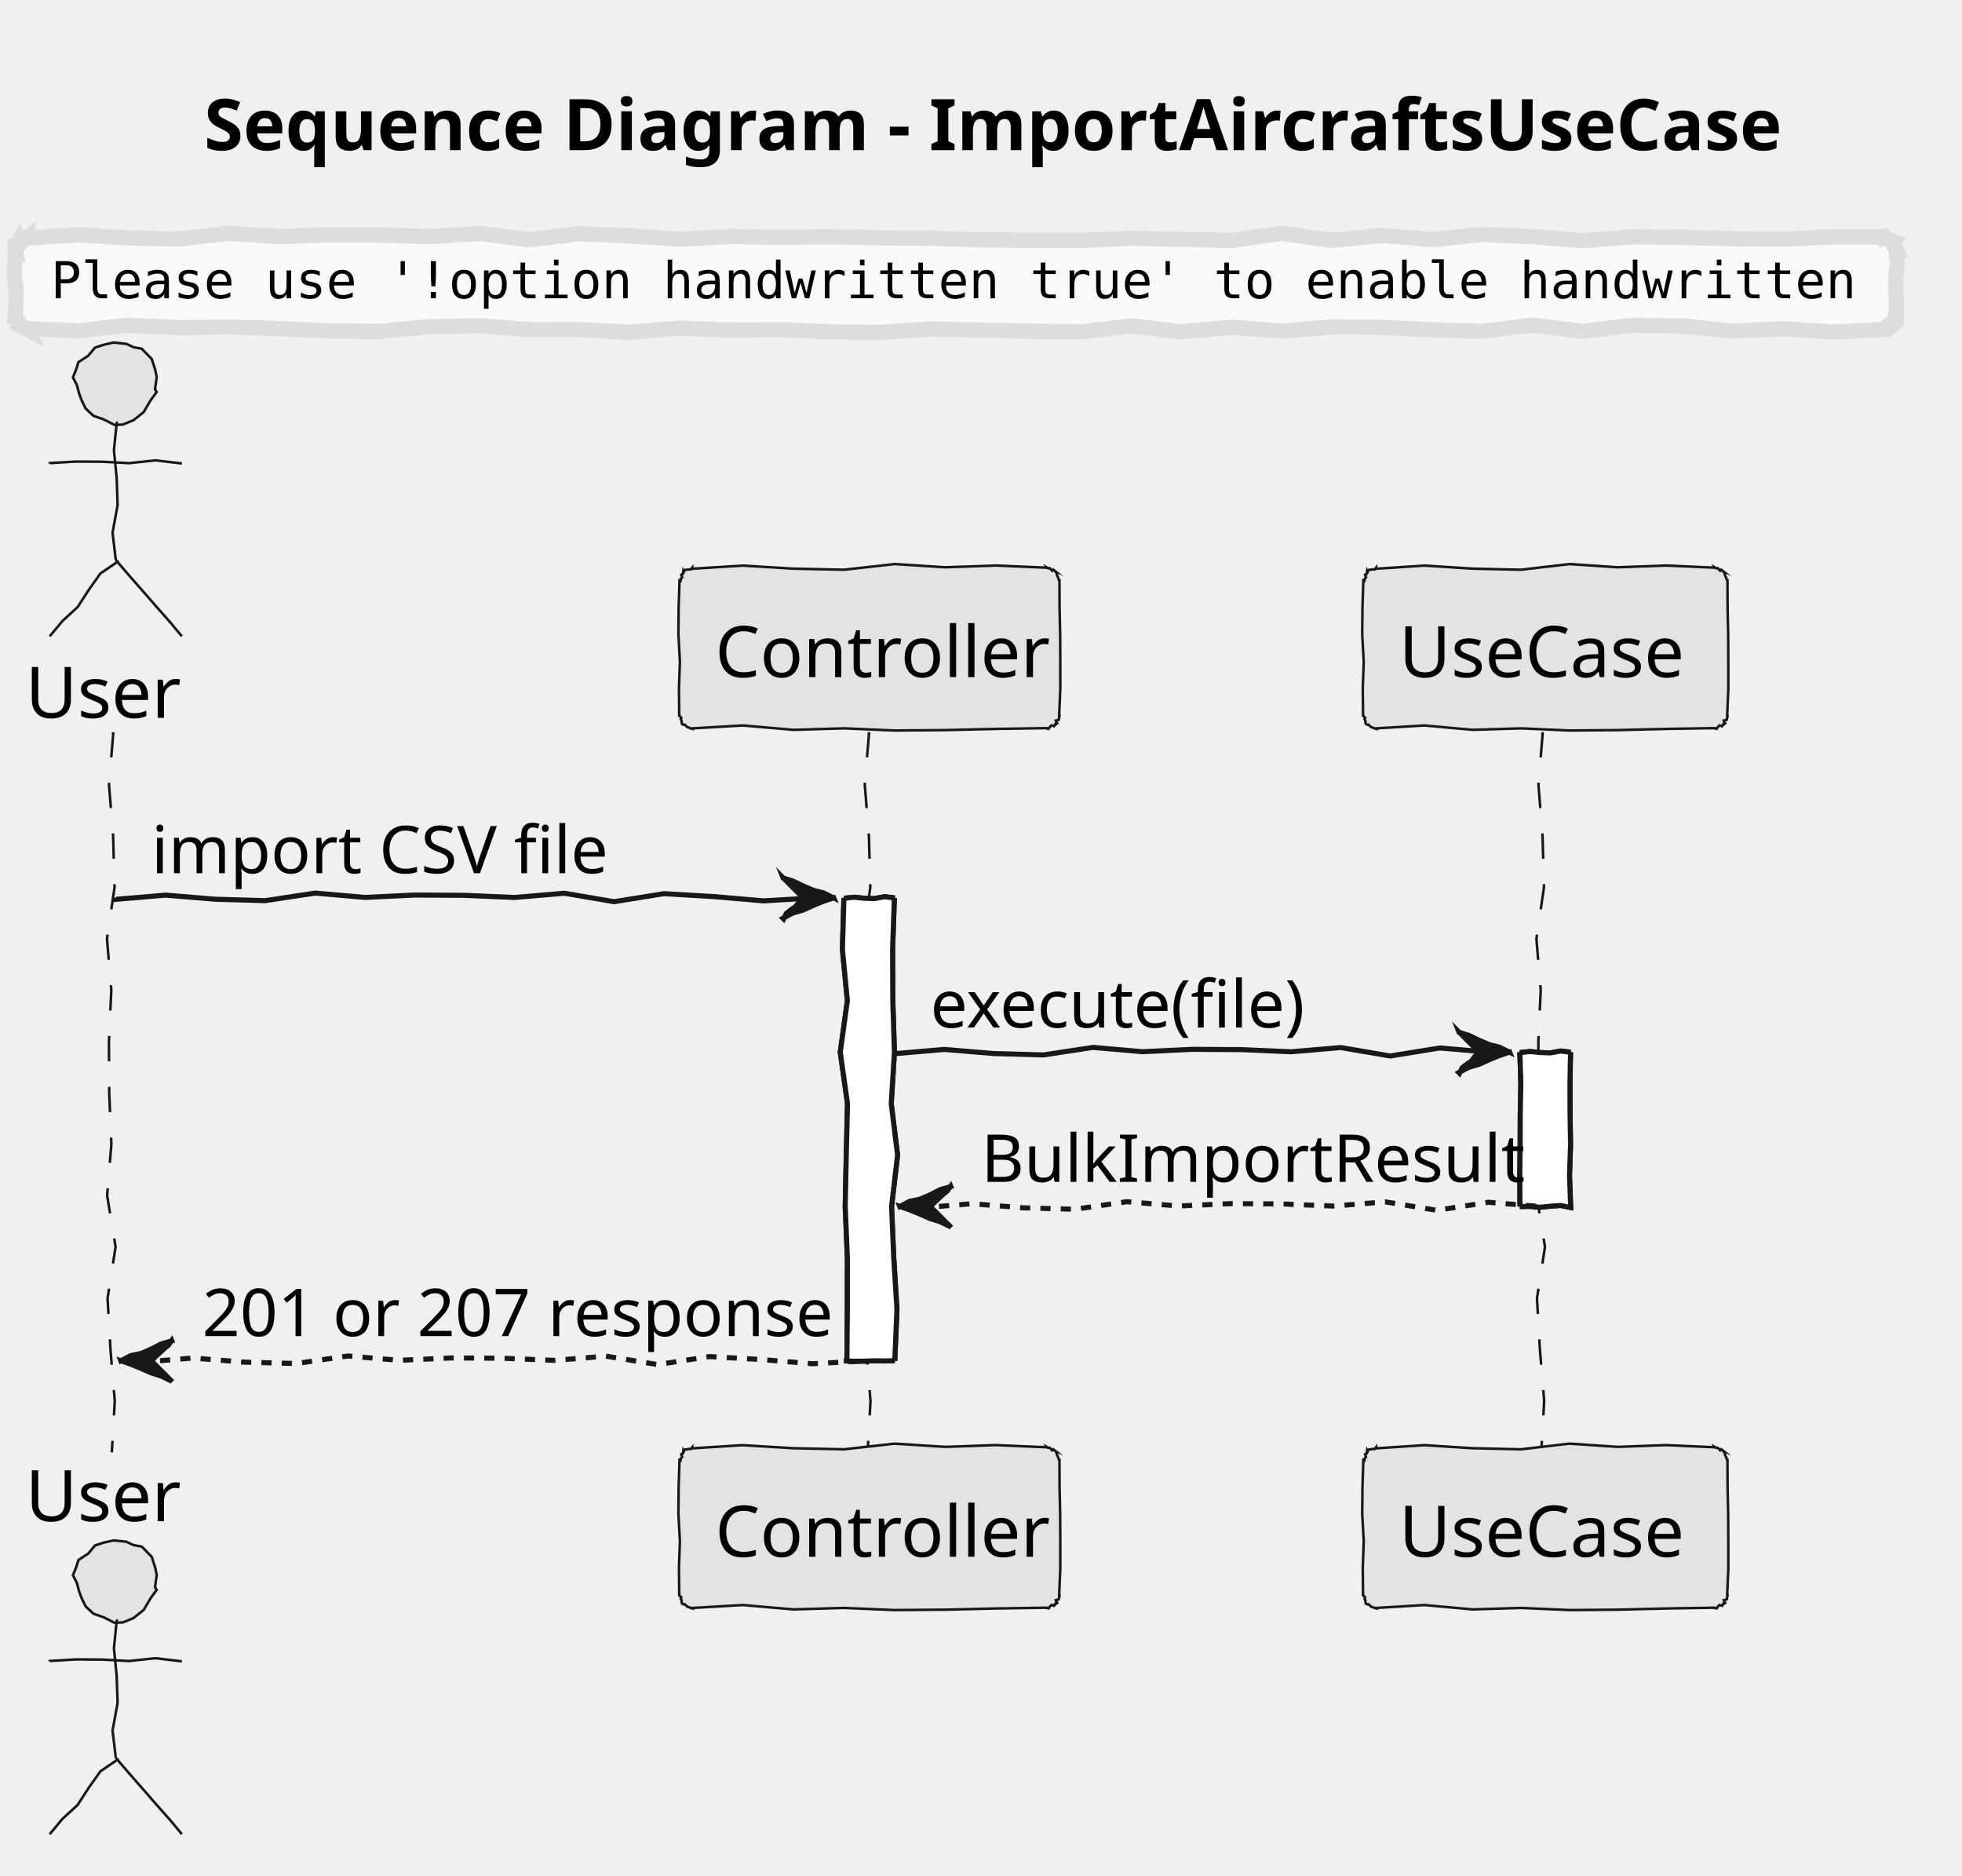
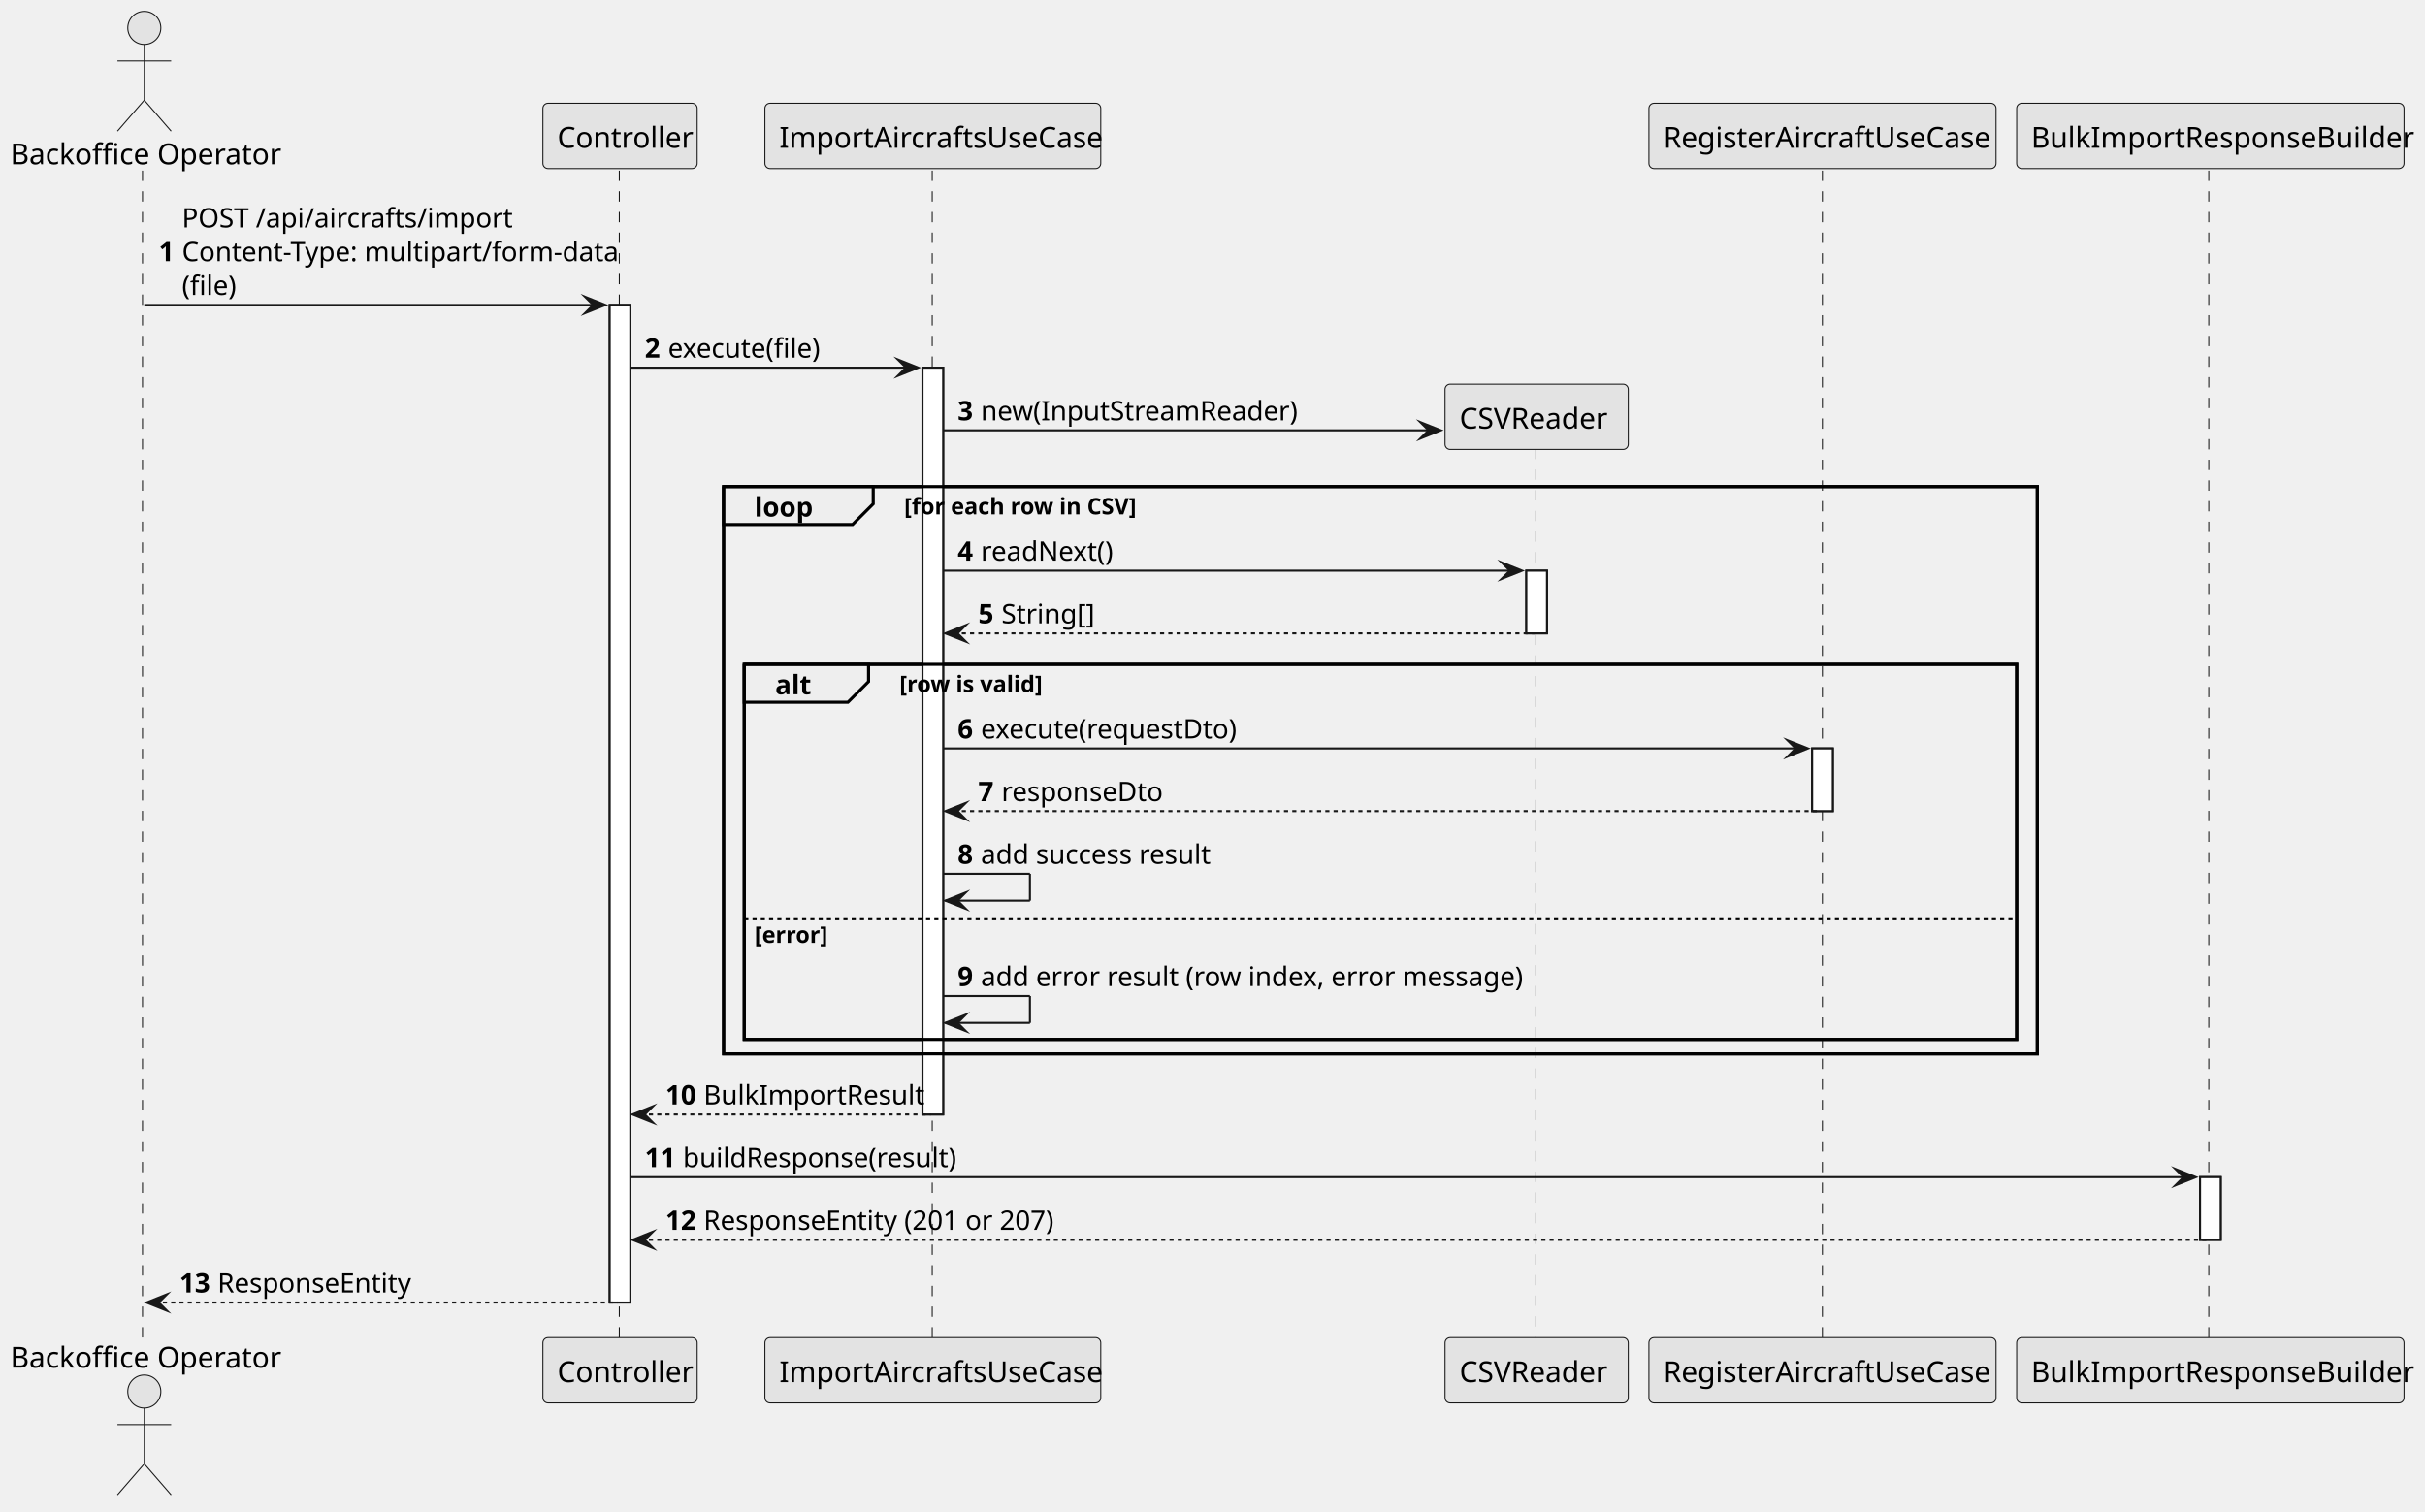
- <svg xmlns="http://www.w3.org/2000/svg" contentStyleType="text/css" data-diagram-type="SEQUENCE" height="369px" preserveAspectRatio="none" style="width:386px;height:369px;background:#FFFFFF;" version="1.1" viewBox="0 0 386 369" width="386px" zoomAndPan="magnify">
+ <svg xmlns="http://www.w3.org/2000/svg" contentStyleType="text/css" data-diagram-type="SEQUENCE" height="732px" preserveAspectRatio="none" style="width:1174px;height:732px;background:#FFFFFF;" version="1.1" viewBox="0 0 1174 732" width="1174px" zoomAndPan="magnify">
  <defs />
  <g>
-     <g class="title" data-source-line="7">
-       <text fill="#000000" font-family="FG Virgil" font-size="14" font-weight="700" lengthAdjust="spacing" textLength="298.772" x="40.144" y="29.533">Sequence Diagram - ImportAircraftsUseCase</text>
-     </g>
-     <polygon fill="#F9F9F9" points="5.5,46.609,5.5,46.82,15.366,46.195,25.233,46.803,35.099,47.009,44.966,45.896,54.832,46.532,64.699,46.183,74.565,46.226,84.432,46.541,94.298,45.918,104.165,47.163,114.031,45.979,123.897,46.412,133.764,47.041,143.63,46.524,153.497,46.678,163.363,46.577,173.23,46.788,183.096,46.849,192.963,47.195,202.829,47.28,212.695,47.289,222.562,46.864,232.428,47.073,242.295,47.312,252.161,45.888,262.028,47.288,271.894,46.313,281.761,47.143,291.627,46.114,301.493,46.541,311.36,47.351,321.226,46.561,331.093,46.715,340.959,46.948,350.826,47.026,360.692,46.605,370.559,46.609,370.595,46.698,370.839,46.58,371.302,46.99,371.689,47.218,372.029,47.332,372.326,47.342,372.515,47.42,372.324,47.633,372.418,47.965,372.574,48.323,372.894,48.748,373.059,49.109,372.993,49.109,373.286,51.721,373,54.332,372.944,56.943,373.135,59.555,373.059,62.166,372.853,62.081,372.752,62.453,372.966,62.956,372.753,63.282,372.699,63.674,372.326,63.934,372.285,63.835,372.014,64.178,371.695,64.409,371.205,64.228,370.9,64.49,370.559,64.666,370.559,64.792,360.692,65.318,350.826,64.662,340.959,65.129,331.093,64.112,321.226,63.989,311.36,65.17,301.493,63.949,291.627,65.175,281.761,64.873,271.894,64.398,262.028,64.312,252.161,65.125,242.295,64.367,232.428,65.258,222.562,64.113,212.695,65.283,202.829,65.15,192.963,64.911,183.096,64.713,173.23,65.393,163.363,65.28,153.497,64.835,143.63,64.934,133.764,64.536,123.897,65.382,114.031,64.821,104.165,64.839,94.298,64.058,84.432,64.261,74.565,65.197,64.699,65.096,54.832,64.623,44.966,64.344,35.099,64.447,25.233,63.98,15.366,65.081,5.5,64.666,5.594,64.894,5.214,64.682,4.881,64.587,4.422,64.185,4.097,64.107,3.732,63.934,3.613,63.884,3.673,63.617,3.515,63.258,3.463,62.944,3.076,62.49,3,62.166,2.955,62.166,3.148,59.555,3.189,56.943,2.829,54.332,2.935,51.721,3,49.109,3.046,49.128,2.958,48.678,3.402,48.447,3.519,48.082,3.555,47.682,3.732,47.342,3.75,47.385,4.179,47.42,4.399,46.952,4.833,46.999,5.183,46.844,5.5,46.609" style="stroke:#DDDDDD;stroke-width:3;stroke-linejoin:miter;stroke-miterlimit:10;" />
-     <text fill="#000000" font-family="monospace" font-size="10" lengthAdjust="spacing" textLength="354.058" x="10" y="58.666">Please use '!option handwritten true' to enable handwritten</text>
-     <g>
-       <polygon fill="#FFFFFF" points="166.033,176.627,166.033,176.697,168.033,176.489,170.033,176.691,172.033,176.76,174.033,176.389,176.033,176.627,175.955,176.627,175.606,186.744,175.649,196.861,175.965,206.978,175.341,217.096,176.586,227.213,175.402,237.33,175.835,247.447,176.465,257.565,176.033,267.682,176.033,267.653,174.033,267.704,172.033,267.671,170.033,267.741,168.033,267.761,166.033,267.682,166.618,267.682,166.704,257.565,166.712,247.447,166.287,237.33,166.496,227.213,166.735,217.096,165.311,206.978,166.711,196.861,165.736,186.744,166.033,176.627" style="stroke:#181818;stroke-width:1;stroke-linejoin:miter;stroke-miterlimit:10;" />
-     </g>
-     <g>
-       <polygon fill="#FFFFFF" points="299.012,206.978,299.012,207.049,301.012,206.84,303.012,207.043,305.012,207.112,307.012,206.741,309.012,206.978,308.986,206.978,308.87,213.049,308.884,219.119,308.989,225.19,308.781,231.26,309.012,237.33,309.012,237.515,307.012,237.12,305.012,237.264,303.012,237.474,301.012,237.302,299.012,237.33,299.034,237.33,299.001,231.26,299.071,225.19,299.091,219.119,299.207,213.049,299.012,206.978" style="stroke:#181818;stroke-width:1;stroke-linejoin:miter;stroke-miterlimit:10;" />
-     </g>
-     <g class="participant-lifeline" data-entity-uid="part1" data-qualified-name="user" data-source-line="9" id="part1-lifeline">
-       <g>
-         <polygon fill="#000000" fill-opacity="0" points="18.779,144.275,18.779,144.345,20.379,144.137,21.979,144.34,23.579,144.409,25.179,144.038,26.779,144.275,26.702,144.275,26.353,154.376,26.396,164.476,26.711,174.577,26.088,184.677,27.333,194.778,26.149,204.878,26.581,214.978,27.211,225.079,26.694,235.179,26.848,245.28,26.747,255.38,26.958,265.481,27.018,275.581,26.779,285.682,26.779,285.877,25.179,285.905,23.579,285.908,21.979,285.767,20.379,285.836,18.779,285.682,19.482,285.682,18.058,275.581,19.458,265.481,18.483,255.38,19.313,245.28,18.284,235.179,18.711,225.079,19.521,214.978,18.731,204.878,18.885,194.778,19.118,184.677,19.195,174.577,18.775,164.476,19.067,154.376,18.779,144.275" />
-         <path d="M22,144.275 L22.28,144.275 L21.448,154.376 L22.258,164.476 L22.533,174.577 L21.049,184.677 L21.896,194.778 L21.431,204.878 L21.489,214.978 L21.909,225.079 L21.078,235.179 L22.738,245.28 L21.16,255.38 L21.736,265.481 L22.576,275.581 L22,285.682" fill="none" style="stroke:#181818;stroke-width:0.5;stroke-dasharray:5,5;" />
-       </g>
-     </g>
-     <g class="participant-lifeline" data-entity-uid="part2" data-qualified-name="ctrl" data-source-line="10" id="part2-lifeline">
-       <g>
-         <polygon fill="#000000" fill-opacity="0" points="167.033,144.275,167.033,144.345,168.633,144.137,170.233,144.34,171.833,144.409,173.433,144.038,175.033,144.275,174.955,144.275,174.606,154.376,174.649,164.476,174.965,174.577,174.341,184.677,175.586,194.778,174.402,204.878,174.835,214.978,175.465,225.079,174.947,235.179,175.101,245.28,175.001,255.38,175.211,265.481,175.272,275.581,175.033,285.682,175.033,285.877,173.433,285.905,171.833,285.908,170.233,285.767,168.633,285.836,167.033,285.682,167.735,285.682,166.311,275.581,167.711,265.481,166.736,255.38,167.566,245.28,166.538,235.179,166.964,225.079,167.774,214.978,166.984,204.878,167.138,194.778,167.371,184.677,167.449,174.577,167.029,164.476,167.32,154.376,167.033,144.275" />
-         <path d="M170.688,144.275 L170.968,144.275 L170.136,154.376 L170.946,164.476 L171.221,174.577 L169.737,184.677 L170.584,194.778 L170.119,204.878 L170.177,214.978 L170.597,225.079 L169.766,235.179 L171.426,245.28 L169.848,255.38 L170.424,265.481 L171.264,275.581 L170.688,285.682" fill="none" style="stroke:#181818;stroke-width:0.5;stroke-dasharray:5,5;" />
-       </g>
-     </g>
-     <g class="participant-lifeline" data-entity-uid="part3" data-qualified-name="uc" data-source-line="11" id="part3-lifeline">
-       <g>
-         <polygon fill="#000000" fill-opacity="0" points="300.012,144.275,300.012,144.345,301.612,144.137,303.212,144.34,304.812,144.409,306.412,144.038,308.012,144.275,307.934,144.275,307.585,154.376,307.628,164.476,307.944,174.577,307.32,184.677,308.565,194.778,307.381,204.878,307.814,214.978,308.444,225.079,307.926,235.179,308.08,245.28,307.98,255.38,308.19,265.481,308.251,275.581,308.012,285.682,308.012,285.877,306.412,285.905,304.812,285.908,303.212,285.767,301.612,285.836,300.012,285.682,300.714,285.682,299.291,275.581,300.69,265.481,299.715,255.38,300.546,245.28,299.517,235.179,299.943,225.079,300.753,214.978,299.963,204.878,300.117,194.778,300.35,184.677,300.428,174.577,300.008,164.476,300.299,154.376,300.012,144.275" />
-         <path d="M303.222,144.275 L303.502,144.275 L302.67,154.376 L303.48,164.476 L303.755,174.577 L302.271,184.677 L303.119,194.778 L302.654,204.878 L302.711,214.978 L303.131,225.079 L302.3,235.179 L303.96,245.28 L302.382,255.38 L302.959,265.481 L303.798,275.581 L303.222,285.682" fill="none" style="stroke:#181818;stroke-width:0.5;stroke-dasharray:5,5;" />
-       </g>
-     </g>
-     <g class="participant participant-head" data-entity-uid="part1" data-qualified-name="user" data-source-line="9" id="part1-head">
-       <text fill="#000000" font-family="FG Virgil" font-size="14" lengthAdjust="spacing" textLength="29.559" x="5" y="141.199">User</text>
-       <polygon fill="#E3E3E3" points="30.823,77.112,29.651,78.714,28.264,81.061,26.28,82.643,24.196,83.507,22.534,83.583,20.397,82.501,18.382,81.794,16.852,80.36,16.049,78.717,15.573,77.409,15.107,75.701,14.35,74.231,14.932,72.796,15.441,71.224,17.353,69.98,18.698,68.367,20.364,67.831,22.343,67.37,24.881,67.644,26.272,68.299,27.888,68.597,29.854,70.61,30.539,72.736,30.836,74.187,30.499,76.577" style="stroke:#181818;stroke-width:0.5;stroke-linejoin:miter;stroke-miterlimit:10;" />
-       <path d="M22.779,83.166 L22.966,83.166 L22.411,88.566 L22.951,93.966 L23.135,99.366 L22.145,104.766 L22.779,110.166 M9.779,91.166 L9.779,91.097 L14.979,90.787 L20.179,90.825 L25.379,91.105 L30.579,90.552 L35.779,91.166 M22.779,110.166 L23.151,110.488 L19.756,112.799 L17.447,116.051 L15.269,119.418 L12.322,122.116 L9.779,125.166 M22.779,110.166 L22.825,110.206 L25.358,113.147 L28.099,116.27 L30.74,119.305 L33.573,122.507 L35.779,125.166" fill="none" style="stroke:#181818;stroke-width:0.5;" />
-     </g>
-     <g class="participant participant-tail" data-entity-uid="part1" data-qualified-name="user" data-source-line="9" id="part1-tail">
-       <text fill="#000000" font-family="FG Virgil" font-size="14" lengthAdjust="spacing" textLength="29.559" x="5" y="299.215">User</text>
-       <polygon fill="#E3E3E3" points="30.823,312.737,29.651,314.339,28.264,316.686,26.28,318.268,24.196,319.132,22.534,319.208,20.397,318.126,18.382,317.419,16.852,315.985,16.049,314.342,15.573,313.034,15.107,311.326,14.35,309.856,14.932,308.421,15.441,306.849,17.353,305.605,18.698,303.992,20.364,303.456,22.343,302.995,24.881,303.269,26.272,303.925,27.888,304.222,29.854,306.235,30.539,308.361,30.836,309.812,30.499,312.202" style="stroke:#181818;stroke-width:0.5;stroke-linejoin:miter;stroke-miterlimit:10;" />
-       <path d="M22.779,318.791 L22.966,318.791 L22.411,324.191 L22.951,329.591 L23.135,334.991 L22.145,340.391 L22.779,345.791 M9.779,326.791 L9.779,326.722 L14.979,326.412 L20.179,326.45 L25.379,326.73 L30.579,326.176 L35.779,326.791 M22.779,345.791 L23.151,346.113 L19.756,348.424 L17.447,351.676 L15.269,355.043 L12.322,357.741 L9.779,360.791 M22.779,345.791 L22.825,345.831 L25.358,348.772 L28.099,351.895 L30.74,354.93 L33.573,358.132 L35.779,360.791" fill="none" style="stroke:#181818;stroke-width:0.5;" />
-     </g>
-     <g class="participant participant-head" data-entity-uid="part2" data-qualified-name="ctrl" data-source-line="10" id="part2-head">
-       <polygon fill="#E3E3E3" points="136.188,111.666,136.188,111.876,146.144,111.252,156.099,111.859,166.055,112.066,176.011,110.953,185.966,111.588,195.922,111.24,205.877,111.666,205.828,111.548,206.222,111.791,206.496,111.746,207.009,112.276,207.211,112.058,207.645,112.398,207.584,112.373,207.925,112.807,207.912,113.094,208.106,113.468,208.221,113.808,208.377,114.166,208.437,114.166,208.457,119.488,208.573,124.81,208.601,130.132,208.604,135.453,208.377,140.775,208.456,140.808,208.374,141.188,208.301,141.572,207.716,141.744,208.001,142.276,207.645,142.543,207.607,142.452,207.36,142.854,206.875,142.684,206.576,142.961,206.326,143.357,205.877,143.275,205.877,143.227,195.922,143.381,185.966,143.614,176.011,143.692,166.055,143.272,156.099,143.563,146.144,142.703,136.188,143.275,136.224,143.363,135.904,143.298,135.538,143.119,135.206,143.025,134.712,142.541,134.42,142.543,134.219,142.46,134.082,142.11,134.109,141.828,133.92,141.457,134.044,141.216,133.688,140.775,133.63,140.775,133.574,135.453,133.764,130.132,133.466,124.81,133.515,119.488,133.688,114.166,133.888,114.249,133.969,113.868,134.207,113.553,134.028,113.064,134.372,112.793,134.42,112.398,134.495,112.58,134.714,112.106,135.115,112.076,135.497,111.998,135.918,112.013,136.188,111.666" style="stroke:#181818;stroke-width:0.5;stroke-linejoin:miter;stroke-miterlimit:10;" />
-       <text fill="#000000" font-family="FG Virgil" font-size="14" lengthAdjust="spacing" textLength="60.69" x="140.688" y="133.199">Controller</text>
-     </g>
-     <g class="participant participant-tail" data-entity-uid="part2" data-qualified-name="ctrl" data-source-line="10" id="part2-tail">
-       <polygon fill="#E3E3E3" points="136.188,284.682,136.188,284.892,146.144,284.267,156.099,284.875,166.055,285.081,176.011,283.968,185.966,284.604,195.922,284.255,205.877,284.682,205.828,284.563,206.222,284.807,206.496,284.762,207.009,285.291,207.211,285.073,207.645,285.414,207.584,285.389,207.925,285.822,207.912,286.11,208.106,286.483,208.221,286.824,208.377,287.182,208.437,287.182,208.457,292.503,208.573,297.825,208.601,303.147,208.604,308.469,208.377,313.791,208.456,313.824,208.374,314.204,208.301,314.588,207.716,314.76,208.001,315.292,207.645,315.559,207.607,315.467,207.36,315.87,206.875,315.699,206.576,315.977,206.326,316.373,205.877,316.291,205.877,316.242,195.922,316.396,185.966,316.63,176.011,316.707,166.055,316.287,156.099,316.578,146.144,315.719,136.188,316.291,136.224,316.379,135.904,316.313,135.538,316.135,135.206,316.041,134.712,315.557,134.42,315.559,134.219,315.476,134.082,315.126,134.109,314.844,133.92,314.473,134.044,314.231,133.688,313.791,133.63,313.791,133.574,308.469,133.764,303.147,133.466,297.825,133.515,292.503,133.688,287.182,133.888,287.264,133.969,286.884,134.207,286.568,134.028,286.08,134.372,285.808,134.42,285.414,134.495,285.596,134.714,285.122,135.115,285.091,135.497,285.013,135.918,285.029,136.188,284.682" style="stroke:#181818;stroke-width:0.5;stroke-linejoin:miter;stroke-miterlimit:10;" />
-       <text fill="#000000" font-family="FG Virgil" font-size="14" lengthAdjust="spacing" textLength="60.69" x="140.688" y="306.215">Controller</text>
-     </g>
-     <g class="participant participant-head" data-entity-uid="part3" data-qualified-name="uc" data-source-line="11" id="part3-head">
-       <polygon fill="#E3E3E3" points="270.722,111.666,270.722,111.876,280.233,111.252,289.745,111.859,299.256,112.066,308.767,110.953,318.279,111.588,327.79,111.24,337.301,111.666,337.252,111.548,337.646,111.791,337.92,111.746,338.433,112.276,338.635,112.058,339.069,112.398,339.008,112.373,339.349,112.807,339.336,113.094,339.529,113.468,339.645,113.808,339.801,114.166,339.861,114.166,339.881,119.488,339.997,124.81,340.025,130.132,340.028,135.453,339.801,140.775,339.88,140.808,339.798,141.188,339.725,141.572,339.14,141.744,339.424,142.276,339.069,142.543,339.031,142.452,338.784,142.854,338.299,142.684,338,142.961,337.749,143.357,337.301,143.275,337.301,143.227,327.79,143.381,318.279,143.614,308.767,143.692,299.256,143.272,289.745,143.563,280.233,142.703,270.722,143.275,270.758,143.363,270.438,143.298,270.072,143.119,269.74,143.025,269.246,142.541,268.954,142.543,268.754,142.46,268.617,142.11,268.643,141.828,268.454,141.457,268.579,141.216,268.222,140.775,268.164,140.775,268.108,135.453,268.298,130.132,268,124.81,268.049,119.488,268.222,114.166,268.422,114.249,268.503,113.868,268.741,113.553,268.562,113.064,268.906,112.793,268.954,112.398,269.03,112.58,269.248,112.106,269.649,112.076,270.031,111.998,270.452,112.013,270.722,111.666" style="stroke:#181818;stroke-width:0.5;stroke-linejoin:miter;stroke-miterlimit:10;" />
-       <text fill="#000000" font-family="FG Virgil" font-size="14" lengthAdjust="spacing" textLength="57.579" x="275.222" y="133.199">UseCase</text>
-     </g>
-     <g class="participant participant-tail" data-entity-uid="part3" data-qualified-name="uc" data-source-line="11" id="part3-tail">
-       <polygon fill="#E3E3E3" points="270.722,284.682,270.722,284.892,280.233,284.267,289.745,284.875,299.256,285.081,308.767,283.968,318.279,284.604,327.79,284.255,337.301,284.682,337.252,284.563,337.646,284.807,337.92,284.762,338.433,285.291,338.635,285.073,339.069,285.414,339.008,285.389,339.349,285.822,339.336,286.11,339.529,286.483,339.645,286.824,339.801,287.182,339.861,287.182,339.881,292.503,339.997,297.825,340.025,303.147,340.028,308.469,339.801,313.791,339.88,313.824,339.798,314.204,339.725,314.588,339.14,314.76,339.424,315.292,339.069,315.559,339.031,315.467,338.784,315.87,338.299,315.699,338,315.977,337.749,316.373,337.301,316.291,337.301,316.242,327.79,316.396,318.279,316.63,308.767,316.707,299.256,316.287,289.745,316.578,280.233,315.719,270.722,316.291,270.758,316.379,270.438,316.313,270.072,316.135,269.74,316.041,269.246,315.557,268.954,315.559,268.754,315.476,268.617,315.126,268.643,314.844,268.454,314.473,268.579,314.231,268.222,313.791,268.164,313.791,268.108,308.469,268.298,303.147,268,297.825,268.049,292.503,268.222,287.182,268.422,287.264,268.503,286.884,268.741,286.568,268.562,286.08,268.906,285.808,268.954,285.414,269.03,285.596,269.248,285.122,269.649,285.091,270.031,285.013,270.452,285.029,270.722,284.682" style="stroke:#181818;stroke-width:0.5;stroke-linejoin:miter;stroke-miterlimit:10;" />
-       <text fill="#000000" font-family="FG Virgil" font-size="14" lengthAdjust="spacing" textLength="57.579" x="275.222" y="306.215">UseCase</text>
-     </g>
-     <g>
-       <polygon fill="#FFFFFF" points="166.033,176.627,166.033,176.697,168.033,176.489,170.033,176.691,172.033,176.76,174.033,176.389,176.033,176.627,175.955,176.627,175.606,186.744,175.649,196.861,175.965,206.978,175.341,217.096,176.586,227.213,175.402,237.33,175.835,247.447,176.465,257.565,176.033,267.682,176.033,267.653,174.033,267.704,172.033,267.671,170.033,267.741,168.033,267.761,166.033,267.682,166.618,267.682,166.704,257.565,166.712,247.447,166.287,237.33,166.496,227.213,166.735,217.096,165.311,206.978,166.711,196.861,165.736,186.744,166.033,176.627" style="stroke:#181818;stroke-width:1;stroke-linejoin:miter;stroke-miterlimit:10;" />
-     </g>
-     <g>
-       <polygon fill="#FFFFFF" points="299.012,206.978,299.012,207.049,301.012,206.84,303.012,207.043,305.012,207.112,307.012,206.741,309.012,206.978,308.986,206.978,308.87,213.049,308.884,219.119,308.989,225.19,308.781,231.26,309.012,237.33,309.012,237.515,307.012,237.12,305.012,237.264,303.012,237.474,301.012,237.302,299.012,237.33,299.034,237.33,299.001,231.26,299.071,225.19,299.091,219.119,299.207,213.049,299.012,206.978" style="stroke:#181818;stroke-width:1;stroke-linejoin:miter;stroke-miterlimit:10;" />
+     <g>
+       <rect fill="#FFFFFF" height="483.016" style="stroke:#181818;stroke-width:1;" width="10" x="295.168" y="147.664" />
+     </g>
+     <g>
+       <rect fill="#FFFFFF" height="361.609" style="stroke:#181818;stroke-width:1;" width="10" x="446.607" y="178.016" />
+     </g>
+     <g>
+       <rect fill="#FFFFFF" height="30.352" style="stroke:#181818;stroke-width:1;" width="10" x="738.926" y="276.328" />
+     </g>
+     <g>
+       <rect fill="#FFFFFF" height="30.352" style="stroke:#181818;stroke-width:1;" width="10" x="877.301" y="362.383" />
+     </g>
+     <g>
+       <rect fill="#FFFFFF" height="30.352" style="stroke:#181818;stroke-width:1;" width="10" x="1065.09" y="569.977" />
+     </g>
+     <rect fill="none" height="274.648" style="stroke:#000000;stroke-width:1.5;" width="636.015" x="350.31" y="235.625" />
+     <rect fill="none" height="181.594" style="stroke:#000000;stroke-width:1.5;" width="616.015" x="360.31" y="321.68" />
+     <g class="participant-lifeline" data-entity-uid="part1" data-qualified-name="Actor" data-source-line="6" id="part1-lifeline">
+       <g>
+         <rect fill="#000000" fill-opacity="0" height="566.07" width="8" x="65.862" y="82.609" />
+         <line style="stroke:#181818;stroke-width:0.5;stroke-dasharray:5,5;" x1="69" x2="69" y1="82.609" y2="648.68" />
+       </g>
+     </g>
+     <g class="participant-lifeline" data-entity-uid="part2" data-qualified-name="Ctrl" data-source-line="7" id="part2-lifeline">
+       <g>
+         <rect fill="#000000" fill-opacity="0" height="566.07" width="8" x="296.168" y="82.609" />
+         <line style="stroke:#181818;stroke-width:0.5;stroke-dasharray:5,5;" x1="299.823" x2="299.823" y1="82.609" y2="648.68" />
+       </g>
+     </g>
+     <g class="participant-lifeline" data-entity-uid="part3" data-qualified-name="UC" data-source-line="8" id="part3-lifeline">
+       <g>
+         <rect fill="#000000" fill-opacity="0" height="566.07" width="8" x="447.607" y="82.609" />
+         <line style="stroke:#181818;stroke-width:0.5;stroke-dasharray:5,5;" x1="451.31" x2="451.31" y1="82.609" y2="648.68" />
+       </g>
+     </g>
+     <g class="participant-lifeline" data-entity-uid="part4" data-qualified-name="Reader" data-source-line="9" id="part4-lifeline">
+       <g>
+         <rect fill="#000000" fill-opacity="0" height="431.359" width="8" x="739.926" y="217.32" />
+         <line style="stroke:#181818;stroke-width:0.5;stroke-dasharray:5,5;" x1="743.574" x2="743.574" y1="217.32" y2="648.68" />
+       </g>
+     </g>
+     <g class="participant-lifeline" data-entity-uid="part5" data-qualified-name="InnerUC" data-source-line="10" id="part5-lifeline">
+       <g>
+         <rect fill="#000000" fill-opacity="0" height="566.07" width="8" x="878.301" y="82.609" />
+         <line style="stroke:#181818;stroke-width:0.5;stroke-dasharray:5,5;" x1="882.277" x2="882.277" y1="82.609" y2="648.68" />
+       </g>
+     </g>
+     <g class="participant-lifeline" data-entity-uid="part6" data-qualified-name="Builder" data-source-line="11" id="part6-lifeline">
+       <g>
+         <rect fill="#000000" fill-opacity="0" height="566.07" width="8" x="1066.09" y="82.609" />
+         <line style="stroke:#181818;stroke-width:0.5;stroke-dasharray:5,5;" x1="1069.325" x2="1069.325" y1="82.609" y2="648.68" />
+       </g>
+     </g>
+     <g class="participant participant-head" data-entity-uid="part1" data-qualified-name="Actor" data-source-line="6" id="part1-head">
+       <text fill="#000000" font-family="sans-serif" font-size="14" lengthAdjust="spacing" textLength="123.724" x="5" y="79.533">Backoffice Operator</text>
+       <ellipse cx="69.862" cy="13.5" fill="#E3E3E3" rx="8" ry="8" style="stroke:#181818;stroke-width:0.5;" />
+       <path d="M69.862,21.5 L69.862,48.5 M56.862,29.5 L82.862,29.5 M69.862,48.5 L56.862,63.5 M69.862,48.5 L82.862,63.5" fill="none" style="stroke:#181818;stroke-width:0.5;" />
+     </g>
+     <g class="participant participant-tail" data-entity-uid="part1" data-qualified-name="Actor" data-source-line="6" id="part1-tail">
+       <text fill="#000000" font-family="sans-serif" font-size="14" lengthAdjust="spacing" textLength="123.724" x="5" y="662.213">Backoffice Operator</text>
+       <ellipse cx="69.862" cy="673.789" fill="#E3E3E3" rx="8" ry="8" style="stroke:#181818;stroke-width:0.5;" />
+       <path d="M69.862,681.789 L69.862,708.789 M56.862,689.789 L82.862,689.789 M69.862,708.789 L56.862,723.789 M69.862,708.789 L82.862,723.789" fill="none" style="stroke:#181818;stroke-width:0.5;" />
+     </g>
+     <g class="participant participant-head" data-entity-uid="part2" data-qualified-name="Ctrl" data-source-line="7" id="part2-head">
+       <rect fill="#E3E3E3" height="31.609" rx="2.5" ry="2.5" style="stroke:#181818;stroke-width:0.5;" width="74.689" x="262.823" y="50" />
+       <text fill="#000000" font-family="sans-serif" font-size="14" lengthAdjust="spacing" textLength="60.69" x="269.823" y="71.533">Controller</text>
+     </g>
+     <g class="participant participant-tail" data-entity-uid="part2" data-qualified-name="Ctrl" data-source-line="7" id="part2-tail">
+       <rect fill="#E3E3E3" height="31.609" rx="2.5" ry="2.5" style="stroke:#181818;stroke-width:0.5;" width="74.689" x="262.823" y="647.68" />
+       <text fill="#000000" font-family="sans-serif" font-size="14" lengthAdjust="spacing" textLength="60.69" x="269.823" y="669.213">Controller</text>
+     </g>
+     <g class="participant participant-head" data-entity-uid="part3" data-qualified-name="UC" data-source-line="8" id="part3-head">
+       <rect fill="#E3E3E3" height="31.609" rx="2.5" ry="2.5" style="stroke:#181818;stroke-width:0.5;" width="162.593" x="370.31" y="50" />
+       <text fill="#000000" font-family="sans-serif" font-size="14" lengthAdjust="spacing" textLength="148.593" x="377.31" y="71.533">ImportAircraftsUseCase</text>
+     </g>
+     <g class="participant participant-tail" data-entity-uid="part3" data-qualified-name="UC" data-source-line="8" id="part3-tail">
+       <rect fill="#E3E3E3" height="31.609" rx="2.5" ry="2.5" style="stroke:#181818;stroke-width:0.5;" width="162.593" x="370.31" y="647.68" />
+       <text fill="#000000" font-family="sans-serif" font-size="14" lengthAdjust="spacing" textLength="148.593" x="377.31" y="669.213">ImportAircraftsUseCase</text>
+     </g>
+     <g class="participant participant-tail" data-entity-uid="part4" data-qualified-name="Reader" data-source-line="9" id="part4-tail">
+       <rect fill="#E3E3E3" height="31.609" rx="2.5" ry="2.5" style="stroke:#181818;stroke-width:0.5;" width="88.703" x="699.574" y="647.68" />
+       <text fill="#000000" font-family="sans-serif" font-size="14" lengthAdjust="spacing" textLength="74.703" x="706.574" y="669.213">CSVReader</text>
+     </g>
+     <g class="participant participant-head" data-entity-uid="part5" data-qualified-name="InnerUC" data-source-line="10" id="part5-head">
+       <rect fill="#E3E3E3" height="31.609" rx="2.5" ry="2.5" style="stroke:#181818;stroke-width:0.5;" width="168.048" x="798.277" y="50" />
+       <text fill="#000000" font-family="sans-serif" font-size="14" lengthAdjust="spacing" textLength="154.048" x="805.277" y="71.533">RegisterAircraftUseCase</text>
+     </g>
+     <g class="participant participant-tail" data-entity-uid="part5" data-qualified-name="InnerUC" data-source-line="10" id="part5-tail">
+       <rect fill="#E3E3E3" height="31.609" rx="2.5" ry="2.5" style="stroke:#181818;stroke-width:0.5;" width="168.048" x="798.277" y="647.68" />
+       <text fill="#000000" font-family="sans-serif" font-size="14" lengthAdjust="spacing" textLength="154.048" x="805.277" y="669.213">RegisterAircraftUseCase</text>
+     </g>
+     <g class="participant participant-head" data-entity-uid="part6" data-qualified-name="Builder" data-source-line="11" id="part6-head">
+       <rect fill="#E3E3E3" height="31.609" rx="2.5" ry="2.5" style="stroke:#181818;stroke-width:0.5;" width="187.53" x="976.325" y="50" />
+       <text fill="#000000" font-family="sans-serif" font-size="14" lengthAdjust="spacing" textLength="173.53" x="983.325" y="71.533">BulkImportResponseBuilder</text>
+     </g>
+     <g class="participant participant-tail" data-entity-uid="part6" data-qualified-name="Builder" data-source-line="11" id="part6-tail">
+       <rect fill="#E3E3E3" height="31.609" rx="2.5" ry="2.5" style="stroke:#181818;stroke-width:0.5;" width="187.53" x="976.325" y="647.68" />
+       <text fill="#000000" font-family="sans-serif" font-size="14" lengthAdjust="spacing" textLength="173.53" x="983.325" y="669.213">BulkImportResponseBuilder</text>
+     </g>
+     <g>
+       <rect fill="#FFFFFF" height="483.016" style="stroke:#181818;stroke-width:1;" width="10" x="295.168" y="147.664" />
+     </g>
+     <g>
+       <rect fill="#FFFFFF" height="361.609" style="stroke:#181818;stroke-width:1;" width="10" x="446.607" y="178.016" />
+     </g>
+     <g>
+       <rect fill="#FFFFFF" height="30.352" style="stroke:#181818;stroke-width:1;" width="10" x="738.926" y="276.328" />
+     </g>
+     <g>
+       <rect fill="#FFFFFF" height="30.352" style="stroke:#181818;stroke-width:1;" width="10" x="877.301" y="362.383" />
+     </g>
+     <g>
+       <rect fill="#FFFFFF" height="30.352" style="stroke:#181818;stroke-width:1;" width="10" x="1065.09" y="569.977" />
    </g>
    <g class="message" data-entity-1="part1" data-entity-2="part2" data-source-line="13" id="msg1">
-       <polygon fill="#181818" points="154.033,172.627,154.059,172.692,155.981,173.299,158.057,174.287,160.082,175.151,161.944,175.606,164.033,176.627,164.023,176.603,161.98,177.295,159.985,178.108,158.024,179.006,155.947,179.613,154.033,180.627,154.163,180.757,154.684,179.678,155.586,178.98,156.535,178.329,157.213,177.407,158.033,176.627,158.049,176.643,157.225,175.819,156.475,175.069,155.689,174.283,154.971,173.565,154.033,172.627" style="stroke:#181818;stroke-width:1;stroke-linejoin:miter;stroke-miterlimit:10;" />
-       <path d="M22.779,176.627 L22.779,176.907 L32.583,176.075 L42.387,176.885 L52.191,177.16 L61.995,175.676 L71.798,176.523 L81.602,176.058 L91.406,176.116 L101.21,176.536 L111.014,175.705 L120.817,177.365 L130.621,175.787 L140.425,176.363 L150.229,177.203 L160.033,176.627" fill="none" style="stroke:#181818;stroke-width:1;" />
-       <text fill="#000000" font-family="FG Virgil" font-size="13" lengthAdjust="spacing" textLength="86.69" x="29.779" y="171.77">import CSV file</text>
-     </g>
-     <g class="message" data-entity-1="part2" data-entity-2="part3" data-source-line="15" id="msg2">
-       <polygon fill="#181818" points="287.012,202.978,287.038,203.044,288.96,203.65,291.036,204.638,293.061,205.502,294.923,205.958,297.012,206.978,297.002,206.954,294.959,207.647,292.964,208.46,291.003,209.357,288.926,209.964,287.012,210.978,287.142,211.109,287.663,210.03,288.565,209.332,289.514,208.68,290.192,207.758,291.012,206.978,291.028,206.995,290.204,206.171,289.454,205.421,288.668,204.635,287.95,203.917,287.012,202.978" style="stroke:#181818;stroke-width:1;stroke-linejoin:miter;stroke-miterlimit:10;" />
-       <path d="M176.033,206.978 L176.033,207.259 L185.781,206.426 L195.529,207.236 L205.278,207.511 L215.026,206.027 L224.774,206.875 L234.522,206.41 L244.27,206.467 L254.019,206.888 L263.767,206.057 L273.515,207.717 L283.264,206.138 L293.012,206.978" fill="none" style="stroke:#181818;stroke-width:1;" />
-       <text fill="#000000" font-family="FG Virgil" font-size="13" lengthAdjust="spacing" textLength="70.808" x="183.033" y="202.122">execute(file)</text>
-     </g>
-     <g class="message" data-entity-1="part3" data-entity-2="part2" data-source-line="17" id="msg3">
-       <polygon fill="#181818" points="187.033,233.33,187.059,233.395,184.981,234.002,183.057,234.99,181.082,235.854,178.944,236.309,177.033,237.33,177.023,237.306,178.98,237.998,180.985,238.811,183.024,239.709,184.947,240.316,187.033,241.33,187.163,241.461,186.084,240.381,185.386,239.684,184.734,239.032,183.812,238.11,183.033,237.33,183.049,237.346,183.825,236.523,184.675,235.772,185.489,234.986,186.371,234.268,187.033,233.33" style="stroke:#181818;stroke-width:1;stroke-linejoin:miter;stroke-miterlimit:10;" />
-       <path d="M181.033,237.33 L181.033,237.61 L191.198,236.778 L201.363,237.588 L211.528,237.863 L221.692,236.379 L231.857,237.226 L242.022,236.761 L252.187,236.819 L262.352,237.239 L272.517,236.408 L282.682,238.068 L292.847,236.49 L303.012,237.33" fill="none" style="stroke:#181818;stroke-width:1;stroke-dasharray:2,2;" />
-       <text fill="#000000" font-family="FG Virgil" font-size="13" lengthAdjust="spacing" textLength="98.979" x="193.033" y="232.474">BulkImportResult</text>
-     </g>
-     <g class="message" data-entity-1="part2" data-entity-2="part1" data-source-line="19" id="msg4">
-       <polygon fill="#181818" points="33.779,263.682,33.805,263.747,31.728,264.353,29.803,265.341,27.829,266.205,25.691,266.661,23.779,267.682,23.77,267.658,25.727,268.35,27.732,269.163,29.771,270.06,31.694,270.668,33.779,271.682,33.91,271.812,32.831,270.733,32.133,270.035,31.481,269.384,30.559,268.461,29.779,267.682,29.795,267.698,30.572,266.874,31.421,266.124,32.236,265.338,33.117,264.62,33.779,263.682" style="stroke:#181818;stroke-width:1;stroke-linejoin:miter;stroke-miterlimit:10;" />
-       <path d="M27.779,267.682 L27.779,267.962 L37.94,267.129 L48.101,267.939 L58.262,268.214 L68.423,266.73 L78.584,267.578 L88.745,267.113 L98.906,267.17 L109.067,267.591 L119.228,266.76 L129.389,268.42 L139.55,266.841 L149.711,267.418 L159.872,268.258 L170.033,267.682" fill="none" style="stroke:#181818;stroke-width:1;stroke-dasharray:2,2;" />
-       <text fill="#000000" font-family="FG Virgil" font-size="13" lengthAdjust="spacing" textLength="119.253" x="39.779" y="262.825">201 or 207 response</text>
+       <polygon fill="#181818" points="283.168,143.664,293.168,147.664,283.168,151.664,287.168,147.664" style="stroke:#181818;stroke-width:1;stroke-linejoin:miter;stroke-miterlimit:10;" />
+       <line style="stroke:#181818;stroke-width:1;" x1="69.862" x2="289.168" y1="147.664" y2="147.664" />
+       <text fill="#000000" font-family="sans-serif" font-size="13" font-weight="700" lengthAdjust="spacing" textLength="7.23" x="76.862" y="126.456">1</text>
+       <text fill="#000000" font-family="sans-serif" font-size="13" lengthAdjust="spacing" textLength="149.538" x="88.092" y="110.105">POST /api/aircrafts/import</text>
+       <text fill="#000000" font-family="sans-serif" font-size="13" lengthAdjust="spacing" textLength="195.076" x="88.092" y="126.456">Content-Type: multipart/form-data</text>
+       <text fill="#000000" font-family="sans-serif" font-size="13" lengthAdjust="spacing" textLength="25.276" x="88.092" y="142.808">(file)</text>
+     </g>
+     <g class="message" data-entity-1="part2" data-entity-2="part3" data-source-line="16" id="msg2">
+       <polygon fill="#181818" points="434.607,174.016,444.607,178.016,434.607,182.016,438.607,178.016" style="stroke:#181818;stroke-width:1;stroke-linejoin:miter;stroke-miterlimit:10;" />
+       <line style="stroke:#181818;stroke-width:1;" x1="305.168" x2="440.607" y1="178.016" y2="178.016" />
+       <text fill="#000000" font-family="sans-serif" font-size="13" font-weight="700" lengthAdjust="spacing" textLength="7.23" x="312.168" y="173.159">2</text>
+       <text fill="#000000" font-family="sans-serif" font-size="13" lengthAdjust="spacing" textLength="70.808" x="323.398" y="173.159">execute(file)</text>
+     </g>
+     <g class="message" data-entity-1="part3" data-entity-2="part4" data-source-line="19" id="msg3">
+       <polygon fill="#181818" points="687.574,204.367,697.574,208.367,687.574,212.367,691.574,208.367" style="stroke:#181818;stroke-width:1;stroke-linejoin:miter;stroke-miterlimit:10;" />
+       <line style="stroke:#181818;stroke-width:1;" x1="456.607" x2="693.574" y1="208.367" y2="208.367" />
+       <text fill="#000000" font-family="sans-serif" font-size="13" font-weight="700" lengthAdjust="spacing" textLength="7.23" x="463.607" y="203.511">3</text>
+       <text fill="#000000" font-family="sans-serif" font-size="13" lengthAdjust="spacing" textLength="145.958" x="474.837" y="203.511">new(InputStreamReader)</text>
+     </g>
+     <rect fill="#E3E3E3" height="31.609" rx="2.5" ry="2.5" style="stroke:#181818;stroke-width:0.5;" width="88.703" x="699.574" y="186.016" />
+     <text fill="#000000" font-family="sans-serif" font-size="14" lengthAdjust="spacing" textLength="74.703" x="706.574" y="207.549">CSVReader</text>
+     <path d="M350.31,235.625 L422.745,235.625 L422.745,243.977 L412.745,253.977 L350.31,253.977 L350.31,235.625" fill="#EEEEEE" style="stroke:#000000;stroke-width:1.5;" />
+     <rect fill="none" height="274.648" style="stroke:#000000;stroke-width:1.5;" width="636.015" x="350.31" y="235.625" />
+     <text fill="#000000" font-family="sans-serif" font-size="13" font-weight="700" lengthAdjust="spacing" textLength="27.435" x="365.31" y="250.12">loop</text>
+     <text fill="#000000" font-family="sans-serif" font-size="11" font-weight="700" lengthAdjust="spacing" textLength="111.235" x="437.745" y="249.044">[for each row in CSV]</text>
+     <g class="message" data-entity-1="part3" data-entity-2="part4" data-source-line="21" id="msg5">
+       <polygon fill="#181818" points="726.926,272.328,736.926,276.328,726.926,280.328,730.926,276.328" style="stroke:#181818;stroke-width:1;stroke-linejoin:miter;stroke-miterlimit:10;" />
+       <line style="stroke:#181818;stroke-width:1;" x1="456.607" x2="732.926" y1="276.328" y2="276.328" />
+       <text fill="#000000" font-family="sans-serif" font-size="13" font-weight="700" lengthAdjust="spacing" textLength="7.23" x="463.607" y="271.472">4</text>
+       <text fill="#000000" font-family="sans-serif" font-size="13" lengthAdjust="spacing" textLength="61.407" x="474.837" y="271.472">readNext()</text>
+     </g>
+     <g class="message" data-entity-1="part4" data-entity-2="part3" data-source-line="23" id="msg6">
+       <polygon fill="#181818" points="467.607,302.68,457.607,306.68,467.607,310.68,463.607,306.68" style="stroke:#181818;stroke-width:1;stroke-linejoin:miter;stroke-miterlimit:10;" />
+       <line style="stroke:#181818;stroke-width:1;stroke-dasharray:2,2;" x1="461.607" x2="742.926" y1="306.68" y2="306.68" />
+       <text fill="#000000" font-family="sans-serif" font-size="13" font-weight="700" lengthAdjust="spacing" textLength="7.23" x="473.607" y="301.823">5</text>
+       <text fill="#000000" font-family="sans-serif" font-size="13" lengthAdjust="spacing" textLength="41.184" x="484.837" y="301.823">String[]</text>
+     </g>
+     <path d="M360.31,321.68 L420.481,321.68 L420.481,330.031 L410.481,340.031 L360.31,340.031 L360.31,321.68" fill="#EEEEEE" style="stroke:#000000;stroke-width:1.5;" />
+     <rect fill="none" height="181.594" style="stroke:#000000;stroke-width:1.5;" width="616.015" x="360.31" y="321.68" />
+     <text fill="#000000" font-family="sans-serif" font-size="13" font-weight="700" lengthAdjust="spacing" textLength="15.171" x="375.31" y="336.175">alt</text>
+     <text fill="#000000" font-family="sans-serif" font-size="11" font-weight="700" lengthAdjust="spacing" textLength="67.235" x="435.481" y="335.099">[row is valid]</text>
+     <g class="message" data-entity-1="part3" data-entity-2="part5" data-source-line="27" id="msg7">
+       <polygon fill="#181818" points="865.301,358.383,875.301,362.383,865.301,366.383,869.301,362.383" style="stroke:#181818;stroke-width:1;stroke-linejoin:miter;stroke-miterlimit:10;" />
+       <line style="stroke:#181818;stroke-width:1;" x1="456.607" x2="871.301" y1="362.383" y2="362.383" />
+       <text fill="#000000" font-family="sans-serif" font-size="13" font-weight="700" lengthAdjust="spacing" textLength="7.23" x="463.607" y="357.526">6</text>
+       <text fill="#000000" font-family="sans-serif" font-size="13" lengthAdjust="spacing" textLength="117.781" x="474.837" y="357.526">execute(requestDto)</text>
+     </g>
+     <g class="message" data-entity-1="part5" data-entity-2="part3" data-source-line="29" id="msg8">
+       <polygon fill="#181818" points="467.607,388.734,457.607,392.734,467.607,396.734,463.607,392.734" style="stroke:#181818;stroke-width:1;stroke-linejoin:miter;stroke-miterlimit:10;" />
+       <line style="stroke:#181818;stroke-width:1;stroke-dasharray:2,2;" x1="461.607" x2="881.301" y1="392.734" y2="392.734" />
+       <text fill="#000000" font-family="sans-serif" font-size="13" font-weight="700" lengthAdjust="spacing" textLength="7.23" x="473.607" y="387.878">7</text>
+       <text fill="#000000" font-family="sans-serif" font-size="13" lengthAdjust="spacing" textLength="73.709" x="484.837" y="387.878">responseDto</text>
+     </g>
+     <g class="message" data-entity-1="part3" data-entity-2="part3" data-source-line="31" id="msg9">
+       <line style="stroke:#181818;stroke-width:1;" x1="456.607" x2="498.607" y1="423.086" y2="423.086" />
+       <line style="stroke:#181818;stroke-width:1;" x1="498.607" x2="498.607" y1="423.086" y2="436.086" />
+       <line style="stroke:#181818;stroke-width:1;" x1="457.607" x2="498.607" y1="436.086" y2="436.086" />
+       <polygon fill="#181818" points="467.607,432.086,457.607,436.086,467.607,440.086,463.607,436.086" style="stroke:#181818;stroke-width:1;stroke-linejoin:miter;stroke-miterlimit:10;" />
+       <text fill="#000000" font-family="sans-serif" font-size="13" font-weight="700" lengthAdjust="spacing" textLength="7.23" x="463.607" y="418.229">8</text>
+       <text fill="#000000" font-family="sans-serif" font-size="13" lengthAdjust="spacing" textLength="107.663" x="474.837" y="418.229">add success result</text>
+     </g>
+     <line style="stroke:#000000;stroke-width:1;stroke-dasharray:2,2;" x1="360.31" x2="976.325" y1="445.086" y2="445.086" />
+     <text fill="#000000" font-family="sans-serif" font-size="11" font-weight="700" lengthAdjust="spacing" textLength="33.005" x="365.31" y="456.505">[error]</text>
+     <g class="message" data-entity-1="part3" data-entity-2="part3" data-source-line="33" id="msg10">
+       <line style="stroke:#181818;stroke-width:1;" x1="456.607" x2="498.607" y1="482.273" y2="482.273" />
+       <line style="stroke:#181818;stroke-width:1;" x1="498.607" x2="498.607" y1="482.273" y2="495.273" />
+       <line style="stroke:#181818;stroke-width:1;" x1="457.607" x2="498.607" y1="495.273" y2="495.273" />
+       <polygon fill="#181818" points="467.607,491.273,457.607,495.273,467.607,499.273,463.607,495.273" style="stroke:#181818;stroke-width:1;stroke-linejoin:miter;stroke-miterlimit:10;" />
+       <text fill="#000000" font-family="sans-serif" font-size="13" font-weight="700" lengthAdjust="spacing" textLength="7.23" x="463.607" y="477.417">9</text>
+       <text fill="#000000" font-family="sans-serif" font-size="13" lengthAdjust="spacing" textLength="247.089" x="474.837" y="477.417">add error result (row index, error message)</text>
+     </g>
+     <g class="message" data-entity-1="part3" data-entity-2="part2" data-source-line="37" id="msg11">
+       <polygon fill="#181818" points="316.168,535.625,306.168,539.625,316.168,543.625,312.168,539.625" style="stroke:#181818;stroke-width:1;stroke-linejoin:miter;stroke-miterlimit:10;" />
+       <line style="stroke:#181818;stroke-width:1;stroke-dasharray:2,2;" x1="310.168" x2="450.607" y1="539.625" y2="539.625" />
+       <text fill="#000000" font-family="sans-serif" font-size="13" font-weight="700" lengthAdjust="spacing" textLength="14.46" x="322.168" y="534.769">10</text>
+       <text fill="#000000" font-family="sans-serif" font-size="13" lengthAdjust="spacing" textLength="98.979" x="340.628" y="534.769">BulkImportResult</text>
+     </g>
+     <g class="message" data-entity-1="part2" data-entity-2="part6" data-source-line="40" id="msg12">
+       <polygon fill="#181818" points="1053.09,565.977,1063.09,569.977,1053.09,573.977,1057.09,569.977" style="stroke:#181818;stroke-width:1;stroke-linejoin:miter;stroke-miterlimit:10;" />
+       <line style="stroke:#181818;stroke-width:1;" x1="305.168" x2="1059.09" y1="569.977" y2="569.977" />
+       <text fill="#000000" font-family="sans-serif" font-size="13" font-weight="700" lengthAdjust="spacing" textLength="14.46" x="312.168" y="565.12">11</text>
+       <text fill="#000000" font-family="sans-serif" font-size="13" lengthAdjust="spacing" textLength="126.452" x="330.628" y="565.12">buildResponse(result)</text>
+     </g>
+     <g class="message" data-entity-1="part6" data-entity-2="part2" data-source-line="42" id="msg13">
+       <polygon fill="#181818" points="316.168,596.328,306.168,600.328,316.168,604.328,312.168,600.328" style="stroke:#181818;stroke-width:1;stroke-linejoin:miter;stroke-miterlimit:10;" />
+       <line style="stroke:#181818;stroke-width:1;stroke-dasharray:2,2;" x1="310.168" x2="1069.09" y1="600.328" y2="600.328" />
+       <text fill="#000000" font-family="sans-serif" font-size="13" font-weight="700" lengthAdjust="spacing" textLength="14.46" x="322.168" y="595.472">12</text>
+       <text fill="#000000" font-family="sans-serif" font-size="13" lengthAdjust="spacing" textLength="165.483" x="340.628" y="595.472">ResponseEntity (201 or 207)</text>
+     </g>
+     <g class="message" data-entity-1="part2" data-entity-2="part1" data-source-line="45" id="msg14">
+       <polygon fill="#181818" points="80.862,626.68,70.862,630.68,80.862,634.68,76.862,630.68" style="stroke:#181818;stroke-width:1;stroke-linejoin:miter;stroke-miterlimit:10;" />
+       <line style="stroke:#181818;stroke-width:1;stroke-dasharray:2,2;" x1="74.862" x2="299.168" y1="630.68" y2="630.68" />
+       <text fill="#000000" font-family="sans-serif" font-size="13" font-weight="700" lengthAdjust="spacing" textLength="14.46" x="86.862" y="625.823">13</text>
+       <text fill="#000000" font-family="sans-serif" font-size="13" lengthAdjust="spacing" textLength="91.051" x="105.322" y="625.823">ResponseEntity</text>
    </g>
  </g>
</svg>
